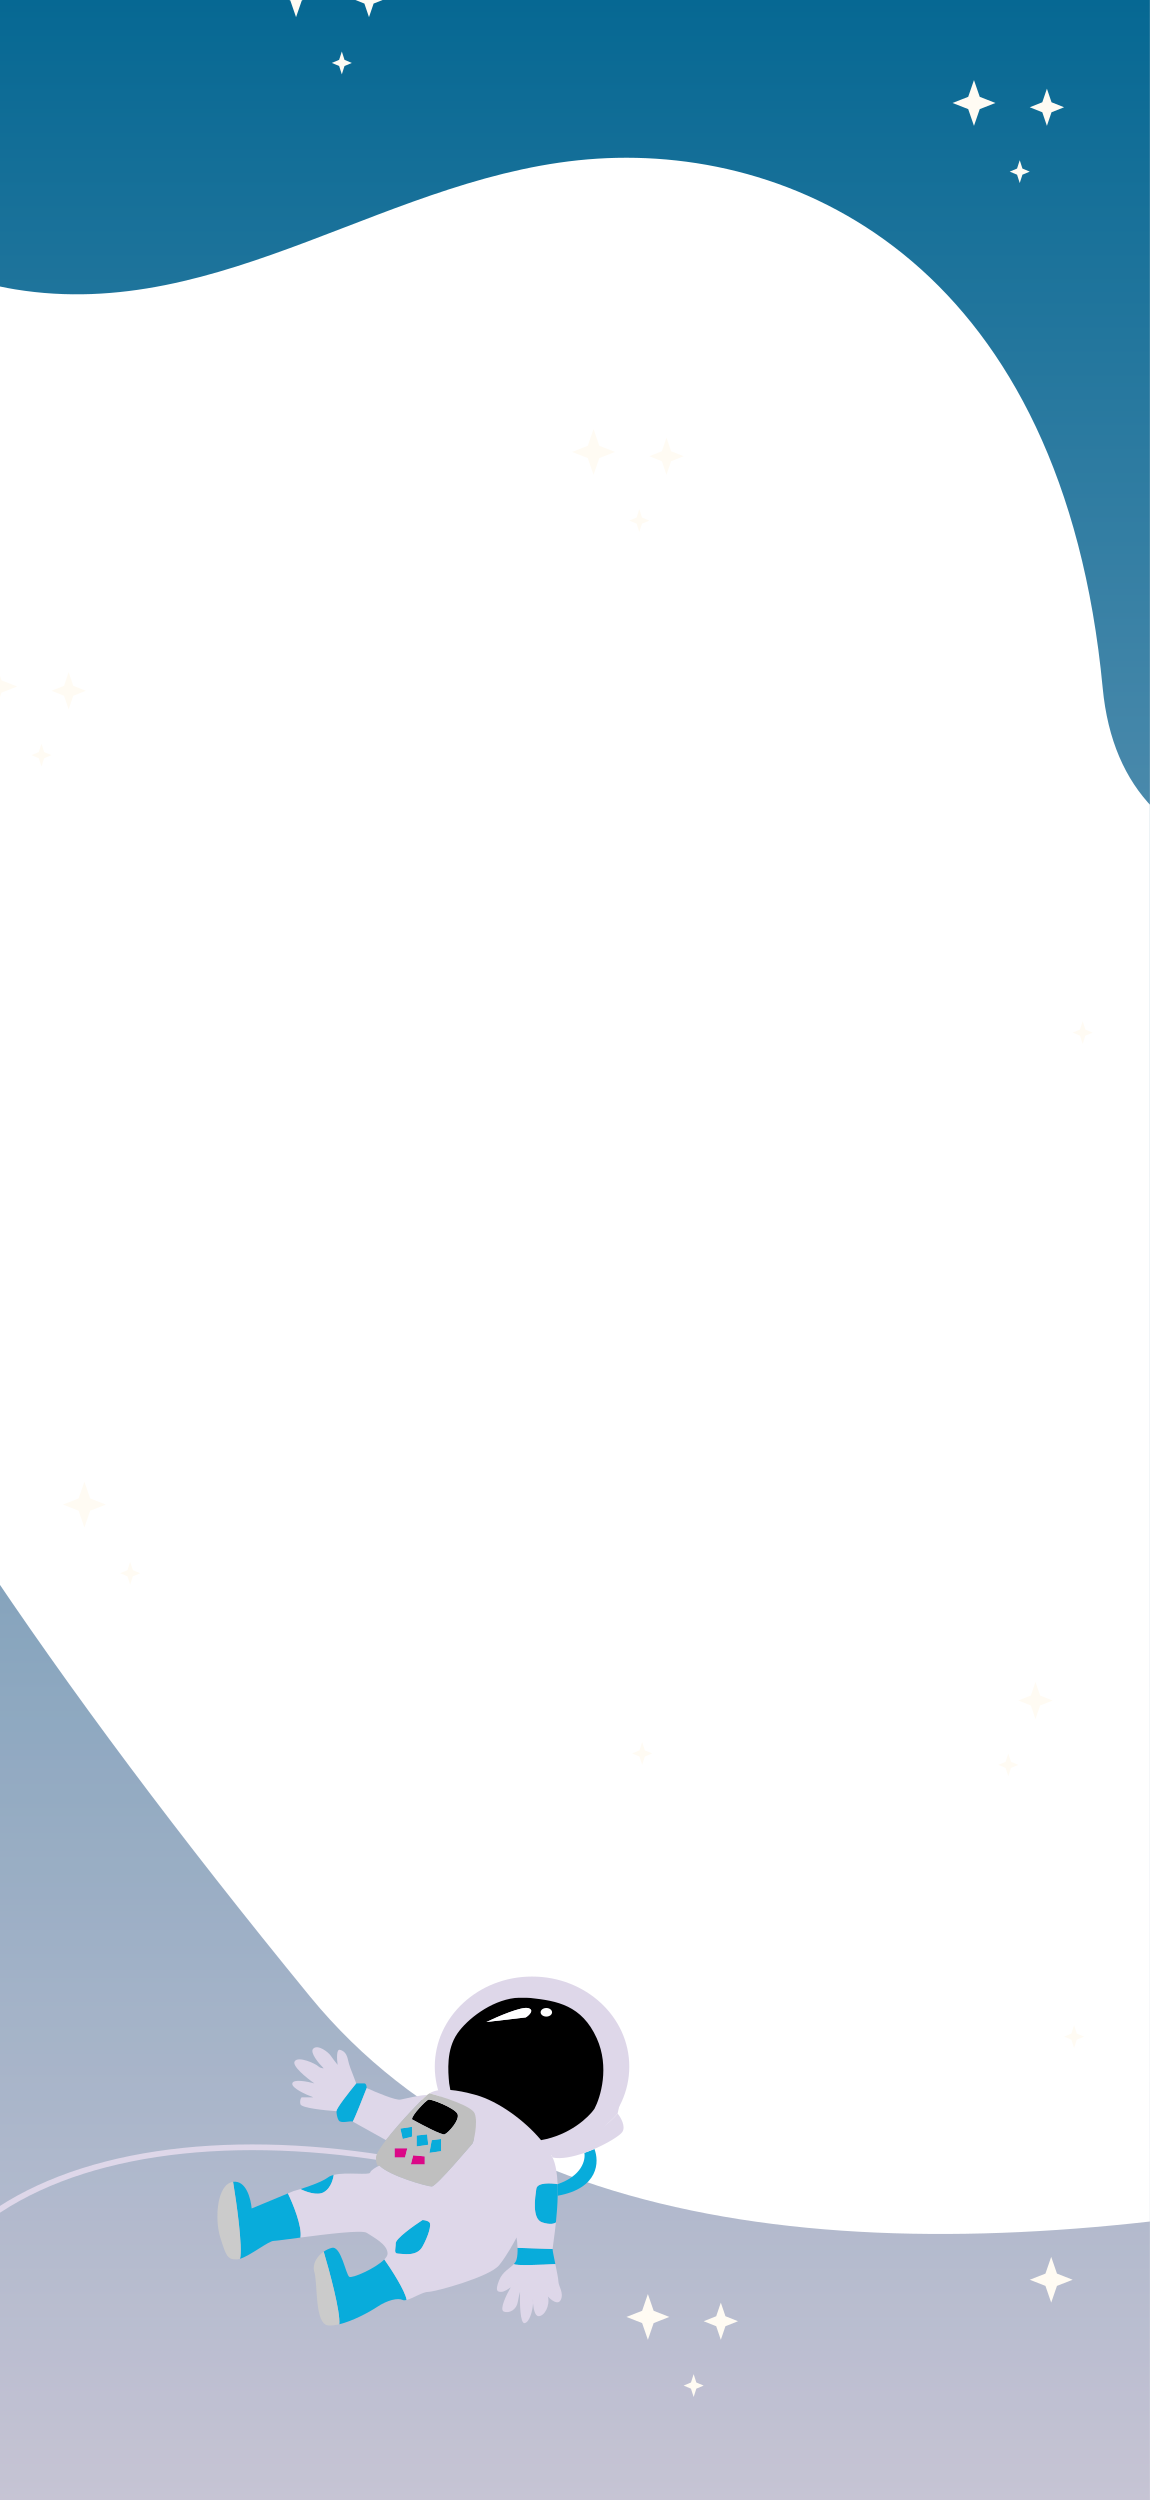
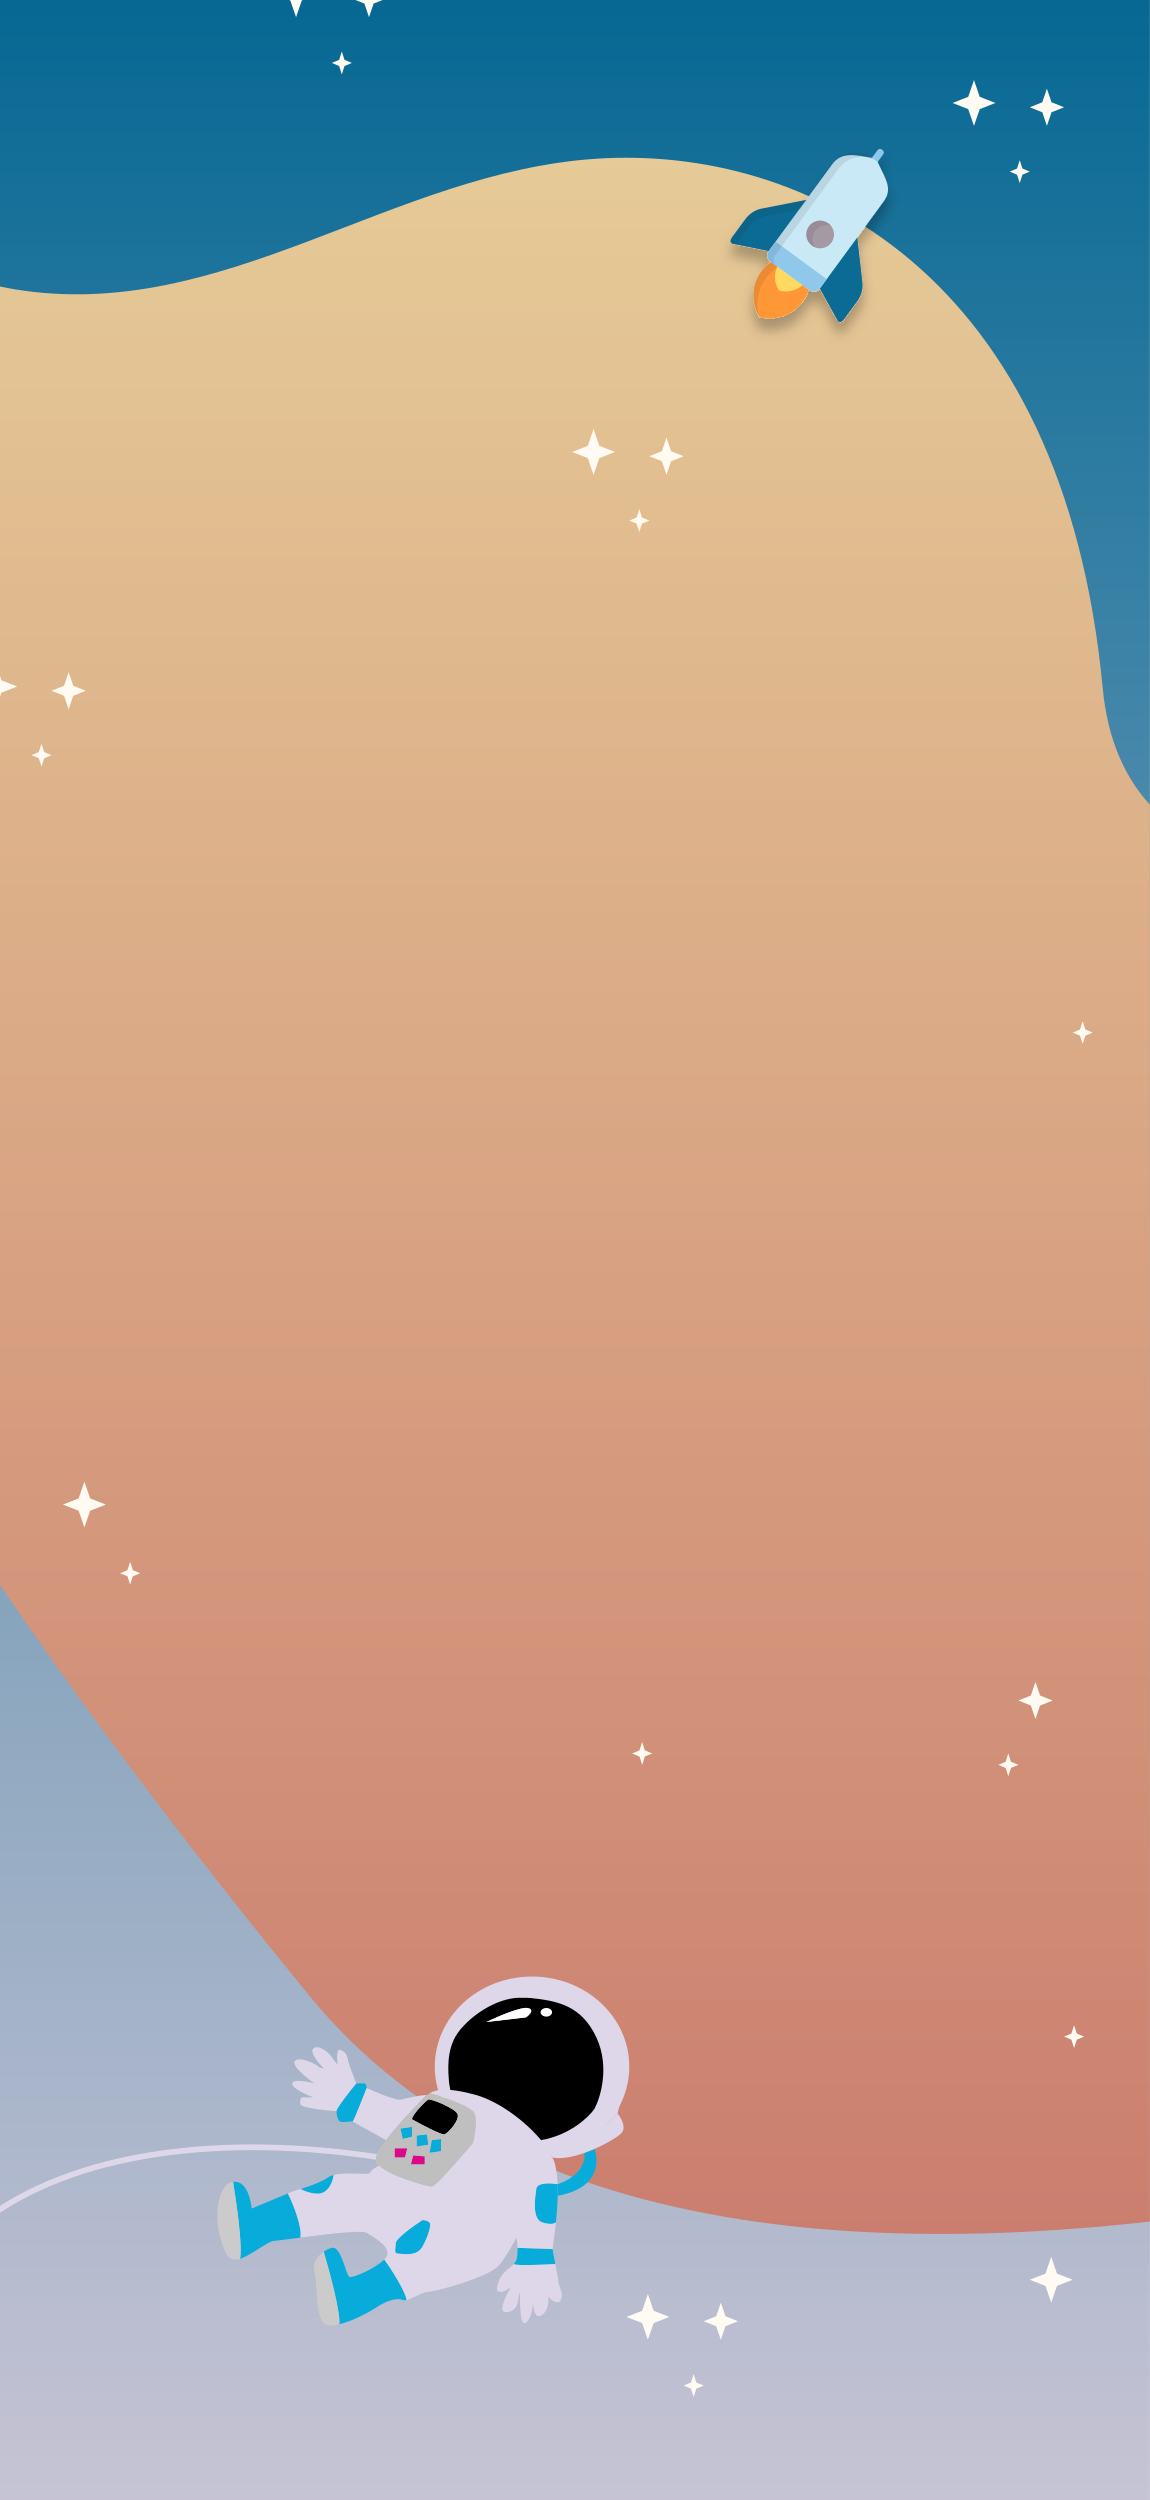
<svg xmlns="http://www.w3.org/2000/svg" width="402" height="874" viewBox="0 0 402 874" fill="none">
-   <g clip-path="url(#clip0_329_120)">
-     <rect width="402" height="874" fill="url(#paint0_linear_329_120)" />
+   <g clip-path="url(#clip0_4229_145)">
+     <rect width="402" height="874" fill="url(#paint0_linear_4229_145)" />
    <path d="M-5.719 292.66C18.947 329.327 70.88 409.26 81.281 435.66C94.281 468.66 217.281 640.16 403.281 728.66C552.081 799.46 451.947 869.493 383.281 895.66C244.614 990.327 -44.419 1106.66 -91.219 814.66C-149.719 449.66 -99.719 317.16 -61.219 300.16C-30.419 286.56 -11.386 289.493 -5.719 292.66Z" fill="#6987A0" fill-opacity="0.16" />
-     <path d="M-72.611 18C-70.879 41.762 -52.868 91.663 5.322 101.167C78.06 113.048 136.943 60.041 208.814 55.471C280.686 50.901 371.645 94.272 385.5 240.5C399.355 386.728 697.447 236.668 752 265C806.553 293.332 592.419 453.943 704.123 495.07C793.486 527.972 836.609 600.781 847 633.073C661.115 728.426 253.15 874.899 108.367 697.962C-72.611 476.792 -152.276 309.543 -115.041 182.507C-85.253 80.878 -74.343 30.49 -72.611 18Z" fill="white" />
+     <path d="M-72.611 18C-70.879 41.762 -52.868 91.663 5.322 101.167C78.06 113.048 136.943 60.041 208.814 55.471C280.686 50.901 371.645 94.272 385.5 240.5C399.355 386.728 697.447 236.668 752 265C806.553 293.332 592.419 453.943 704.123 495.07C793.486 527.972 836.609 600.781 847 633.073C661.115 728.426 253.15 874.899 108.367 697.962C-72.611 476.792 -152.276 309.543 -115.041 182.507C-85.253 80.878 -74.343 30.49 -72.611 18Z" fill="url(#paint1_linear_4229_145)" />
+     <g filter="url(#filter0_d_4229_145)">
+       <path d="M282.892 100.808C282.983 100.481 282.861 100.131 282.587 99.93L270.837 91.322C270.562 91.121 270.193 91.111 269.907 91.296C268.457 92.24 267.199 93.432 266.168 94.839C262.785 99.457 262.467 105.633 265.359 110.573C265.416 110.671 265.493 110.754 265.582 110.819C265.671 110.885 265.774 110.932 265.884 110.957C271.466 112.225 277.258 110.06 280.642 105.441C281.673 104.034 282.43 102.475 282.892 100.808Z" fill="#FF9737" />
+       <path d="M281.373 98.35C281.347 98.124 281.228 97.918 281.044 97.784L273.352 92.149C273.168 92.014 272.936 91.962 272.713 92.006C272.489 92.049 272.294 92.184 272.174 92.378C270.497 95.085 270.498 98.588 272.176 101.302C272.232 101.393 272.304 101.47 272.389 101.532C272.473 101.594 272.569 101.639 272.671 101.665C275.765 102.447 279.105 101.391 281.181 98.977C281.329 98.803 281.399 98.576 281.373 98.35Z" fill="#FFD960" />
+       <path opacity="0.1" d="M267.773 97.261C268.884 95.744 270.242 94.458 271.807 93.439C272.115 93.239 272.514 93.251 272.81 93.467L282.881 100.845C282.884 100.833 282.888 100.821 282.892 100.808C282.983 100.481 282.861 100.131 282.587 99.93L270.837 91.322C270.562 91.121 270.193 91.111 269.907 91.296C268.457 92.24 267.199 93.432 266.168 94.839C262.796 99.443 262.47 105.595 265.333 110.526C264.095 106.034 264.932 101.139 267.773 97.261Z" fill="#231F20" />
+       <path d="M295.173 111.498L299.659 105.375C301.649 102.659 301.611 99.947 301.54 99.098L299.669 82.496L286.426 100.574L292.798 112.051C293.055 112.453 293.844 113.312 295.173 111.498Z" fill="#0B6B95" />
+       <path d="M256.019 82.812L260.505 76.688C262.495 73.973 265.091 73.191 265.922 73.002L282.316 69.78L269.073 87.858L256.209 85.243C255.748 85.12 254.69 84.626 256.019 82.812Z" fill="#0B6B95" />
+       <path d="M301.17 62.243C300.623 61.843 300.442 61.16 300.766 60.719L306.845 52.42C307.169 51.978 307.874 51.945 308.42 52.345C308.967 52.746 309.147 53.428 308.824 53.869L302.745 62.169C302.421 62.61 301.716 62.643 301.17 62.243Z" fill="#90C8EC" />
+       <path d="M306.748 56.51L304.96 55.2C299.33 54.241 294.273 52.907 291.018 57.352L268.811 87.665C267.919 88.883 268.183 90.593 269.401 91.485L282.874 101.354C284.091 102.246 285.802 101.983 286.693 100.765L304.231 76.825L306.599 73.593L308.9 70.451C312.156 66.007 309.728 62.866 306.748 56.51Z" fill="#CAE9F7" />
+       <path d="M271.14 84.48L268.807 87.664C267.915 88.882 268.179 90.591 269.397 91.484L282.869 101.353C284.087 102.245 285.797 101.981 286.689 100.764L289.022 97.579L271.14 84.48Z" fill="#90C8EC" />
+       <path d="M283.852 85.885C286.017 87.471 289.057 87.002 290.643 84.837C292.229 82.672 291.759 79.632 289.595 78.046C287.43 76.461 284.39 76.93 282.804 79.095C281.218 81.259 281.688 84.299 283.852 85.885Z" fill="#A599A3" />
+       <path opacity="0.1" d="M257.477 85.423L261.963 79.299C263.952 76.583 266.549 75.801 267.38 75.613L279.827 73.166L282.309 69.778L265.916 72.999C265.084 73.188 262.488 73.97 260.498 76.686L256.012 82.809C254.684 84.623 255.741 85.117 256.202 85.24L257.429 85.49C257.445 85.467 257.46 85.445 257.477 85.423Z" fill="#231F20" />
+       <path opacity="0.1" d="M271.001 89.275L293.208 58.962C296.413 54.587 302.512 53.588 306.941 56.665C306.873 56.613 306.808 56.56 306.739 56.509L304.951 55.199C300.506 51.943 294.265 52.907 291.009 57.351L268.802 87.665C267.911 88.882 268.174 90.592 269.392 91.484L271.591 93.095C270.373 92.203 270.11 90.493 271.001 89.275Z" fill="#231F20" />
+       <path opacity="0.1" d="M284.996 80.706C286.302 78.923 288.594 78.291 290.571 79.009C290.297 78.652 289.969 78.326 289.587 78.046C287.423 76.461 284.383 76.93 282.797 79.095C281.211 81.259 281.68 84.299 283.845 85.885C284.227 86.165 284.636 86.38 285.06 86.533C283.779 84.864 283.69 82.488 284.996 80.706Z" fill="#231F20" />
+     </g>
    <path d="M-195 780.494C-192 796.994 -175.1 832.494 -131.5 842.494C-77 854.994 -63 821 -6.5 776.994C25.261 752.256 78 745.494 134.5 754.494" stroke="#DED7E9" stroke-width="2" />
    <ellipse cx="186" cy="722.5" rx="34" ry="31.5" fill="#DED7E9" />
    <path d="M122.097 795.97C120.878 795.16 119.254 785.038 116.004 785.848C115.075 786.08 114.08 786.543 113.161 787.18C115.17 793.889 119.073 808.359 118.612 812.569C123.315 811.443 129.028 808.369 131.846 806.496C135.501 804.067 139.157 803.257 140.782 804.067C141.12 804.236 141.599 804.211 142.167 804.067C141.65 800.828 136.75 793.271 134.364 789.897C131.309 793.013 123.086 796.627 122.097 795.97Z" fill="#08ACDB" />
    <path d="M87.977 772.083C87.706 768.709 86.027 762.123 81.478 762.771C82.696 770.049 84.889 785.619 83.915 789.68C87.572 788.552 93.886 783.419 95.694 783.419C96.399 783.419 100.23 782.883 105.037 782.251C105.687 778.401 102.383 770.359 100.65 766.82L87.977 772.083Z" fill="#08ACDB" />
-     <path d="M147.687 776.131C144.573 778.156 138.345 782.609 138.345 784.229C138.345 786.253 137.532 787.872 139.157 787.872C140.782 787.872 145.656 789.087 147.687 785.443C149.718 781.799 150.937 777.751 150.124 776.941C149.474 776.293 148.229 776.131 147.687 776.131Z" fill="#08ACDB" />
+     <path d="M147.687 776.131C144.573 778.156 138.345 782.609 138.345 784.229C138.345 786.253 137.532 787.872 139.157 787.872C140.782 787.872 145.656 789.087 147.687 785.443C149.718 781.799 150.937 777.751 150.124 776.941C149.475 776.293 148.229 776.131 147.687 776.131Z" fill="#08ACDB" />
    <path d="M114.785 761.152C112.763 762.663 108.315 764.273 105.037 765.295C106.797 766.208 110.886 767.71 113.161 766.415C116.004 764.795 116.529 761.151 116.673 760.342C115.914 760.531 115.266 760.793 114.785 761.152Z" fill="#08ACDB" />
    <path d="M194.939 763.58C192.593 763.176 187.819 762.933 187.494 765.2C187.088 768.034 185.87 775.726 189.525 776.941C192.45 777.913 193.96 777.346 194.349 776.941C194.648 774.074 194.904 770.829 194.97 767.629C194.998 766.26 194.992 764.9 194.939 763.58Z" fill="#08ACDB" />
    <path d="M180.936 785.848C180.98 787.273 180.911 788.774 180.589 789.897C180.406 790.537 180.077 791.054 179.659 791.516C180.215 792.164 189.548 791.786 194.145 791.516L194.088 791.237C193.619 788.95 193.181 786.817 193.181 786.253L180.936 785.848Z" fill="#08ACDB" />
    <path d="M204.299 752.649C204.743 755.078 203.494 760.665 194.939 763.58C194.992 764.9 194.998 766.26 194.97 767.629C209.399 765.038 209.538 755.642 207.804 751.267C206.667 751.762 205.488 752.231 204.299 752.649Z" fill="#08ACDB" />
    <path d="M118.441 741.313C119.254 742.528 122.503 741.313 123.315 741.718C123.965 740.747 126.836 733.486 128.19 729.977C128.19 729.437 128.027 728.357 127.377 728.357H124.534C122.196 731.192 117.542 737.103 117.629 738.074C117.629 738.749 117.791 740.341 118.441 741.313Z" fill="#08ACDB" />
    <path d="M139.97 744.147L144.031 743.533V746.981L140.782 747.791L139.97 744.147Z" fill="#08ACDB" />
    <path d="M145.656 746.576V750.41L149.718 749.815L149.312 746.171L145.656 746.576Z" fill="#08ACDB" />
    <path d="M150.937 748.196L154.186 747.791V752.054L150.124 752.649L150.937 748.196Z" fill="#08ACDB" />
-     <path fill-rule="evenodd" clip-rule="evenodd" d="M128.19 780.585C130.627 782.204 135.501 784.634 135.501 787.872C135.501 788.481 135.071 789.176 134.364 789.897C136.75 793.271 141.65 800.828 142.167 804.067C144.329 803.518 147.788 801.233 149.718 801.233C152.155 801.233 171.247 795.97 174.496 791.921C177.096 788.682 179.641 784.094 180.589 782.204C180.726 783.022 180.89 784.396 180.936 785.848L193.181 786.253C193.181 785.768 193.829 781.924 194.349 776.941C193.96 777.346 192.45 777.913 189.525 776.941C185.87 775.726 187.088 768.034 187.494 765.2C187.819 762.933 192.593 763.176 194.939 763.58C194.792 759.924 194.288 756.585 193.181 754.269C192.927 753.736 192.639 753.195 192.32 752.649C191.468 751.189 190.396 749.69 189.155 748.196C183.453 741.329 174.19 734.588 166.372 732.406C162.712 731.384 159.79 730.836 157.436 730.648C156.206 730.549 155.131 730.549 154.186 730.631C152.435 730.782 151.133 731.216 150.124 731.827C154.999 733.1 164.991 736.293 165.966 738.884C167.185 742.123 165.56 749.005 165.154 749.41C164.747 749.815 152.562 764.39 150.937 764.39C149.312 764.39 136.314 760.747 132.658 757.103C132.606 757.138 132.547 757.165 132.484 757.179C131.487 757.629 129.715 758.616 129.408 759.532C129.062 760.567 121.046 759.25 116.673 760.342C116.529 761.151 116.004 764.795 113.161 766.415C110.886 767.71 106.797 766.208 105.037 765.295C104.101 765.586 103.261 765.83 102.599 766.01L100.65 766.82C102.383 770.359 105.687 778.401 105.037 782.251C114.088 781.06 126.598 779.527 128.19 780.585ZM138.345 784.229C138.345 782.609 144.573 778.156 147.687 776.131C148.229 776.131 149.474 776.293 150.124 776.941C150.937 777.751 149.718 781.799 147.687 785.443C145.656 789.087 140.782 787.872 139.157 787.872C137.532 787.872 138.345 786.253 138.345 784.229Z" fill="#DED7E9" />
+     <path fill-rule="evenodd" clip-rule="evenodd" d="M128.19 780.585C130.627 782.204 135.501 784.634 135.501 787.872C135.501 788.481 135.071 789.176 134.364 789.897C136.75 793.271 141.65 800.828 142.167 804.067C144.329 803.518 147.788 801.233 149.718 801.233C152.155 801.233 171.247 795.97 174.496 791.921C177.096 788.682 179.641 784.094 180.589 782.204C180.726 783.022 180.89 784.396 180.936 785.848L193.181 786.253C193.181 785.768 193.829 781.924 194.349 776.941C193.96 777.346 192.45 777.913 189.525 776.941C185.87 775.726 187.088 768.034 187.494 765.2C187.819 762.933 192.593 763.176 194.939 763.58C194.792 759.924 194.288 756.585 193.181 754.269C192.927 753.736 192.639 753.195 192.32 752.649C191.468 751.189 190.396 749.69 189.155 748.196C183.453 741.329 174.19 734.588 166.372 732.406C162.712 731.384 159.79 730.836 157.436 730.648C156.206 730.549 155.131 730.549 154.186 730.631C152.435 730.782 151.133 731.216 150.124 731.827C154.999 733.1 164.991 736.293 165.966 738.884C167.185 742.123 165.56 749.005 165.154 749.41C164.747 749.815 152.562 764.39 150.937 764.39C149.312 764.39 136.314 760.747 132.658 757.103C132.606 757.138 132.547 757.165 132.484 757.179C131.487 757.629 129.715 758.616 129.408 759.532C129.062 760.567 121.046 759.25 116.673 760.342C116.529 761.151 116.004 764.795 113.161 766.415C110.886 767.71 106.797 766.208 105.037 765.295C104.101 765.586 103.261 765.83 102.599 766.01L100.65 766.82C102.383 770.359 105.687 778.401 105.037 782.251C114.088 781.06 126.598 779.527 128.19 780.585ZM138.345 784.229C138.345 782.609 144.573 778.156 147.687 776.131C148.229 776.131 149.475 776.293 150.124 776.941C150.937 777.751 149.718 781.799 147.687 785.443C145.656 789.087 140.782 787.872 139.157 787.872C137.532 787.872 138.345 786.253 138.345 784.229Z" fill="#DED7E9" />
    <path d="M174.496 797.184C172.871 801.233 174.09 801.233 175.309 801.233C176.283 801.233 177.881 800.153 178.558 799.614C177.069 802.178 174.496 807.468 176.121 808.116C178.152 808.926 180.589 807.306 180.995 804.877C181.32 802.934 181.672 801.638 181.808 801.233C181.672 805.012 181.808 812.488 183.432 812.164C185.102 811.832 186.222 807.943 186.343 805.22C186.295 804.646 186.276 804.106 186.276 803.662C186.348 804.095 186.369 804.63 186.343 805.22C186.512 807.266 187.038 809.735 188.307 809.735C190.338 809.735 192.369 806.091 191.556 802.853C192.64 804.067 195.05 806.01 196.025 804.067C197.243 801.638 195.212 799.209 195.212 797.589C195.212 796.752 194.669 794.075 194.145 791.516C189.548 791.786 180.215 792.164 179.659 791.516C178.228 793.1 175.754 794.051 174.496 797.184Z" fill="#DED7E9" />
    <path d="M134.936 748.196C139.641 742.069 147.618 733.813 149.312 732.406C146.875 732.406 142 733.62 139.97 734.025C138.345 734.349 131.439 731.461 128.19 729.977C126.836 733.486 123.965 740.747 123.315 741.718C123.965 742.042 131.333 746.171 134.936 748.196Z" fill="#DED7E9" />
    <path d="M105.037 735.645C105.362 736.941 113.567 737.804 117.629 738.074C117.542 737.103 122.196 731.192 124.534 728.357L123.315 725.118C122.909 724.174 122.016 721.88 121.691 720.26C121.285 718.235 120.472 717.021 118.847 716.616C117.547 716.292 117.764 719.99 118.035 721.879C117.493 721.205 116.248 719.612 115.598 718.641C114.785 717.426 111.13 714.592 109.505 716.211C108.205 717.507 111.4 721.34 113.161 723.094C112.754 723.094 111.78 722.932 111.13 722.285C110.317 721.475 104.224 718.641 103.006 720.665C102.031 722.285 107.203 726.468 109.911 728.357C107.474 727.683 102.518 726.738 102.193 728.357C101.868 729.977 106.932 732.271 109.505 733.216H105.443C105.172 733.486 104.712 734.349 105.037 735.645Z" fill="#DED7E9" />
    <path fill-rule="evenodd" clip-rule="evenodd" d="M157.436 730.648C156.206 730.549 155.131 730.549 154.186 730.631C153.509 725.824 152.562 715.32 154.186 711.758C156.217 707.304 174.496 683.012 201.305 695.563C208.752 698.937 222.102 712.324 215.928 738.884C213.458 741.988 205.279 749.086 192.32 752.649C191.468 751.189 190.396 749.69 189.155 748.196C199.258 746.425 205.797 740.17 207.804 737.264C209.971 733.216 213.166 722.608 208.617 712.567C203.375 701 194.755 699.51 185.5 698.5C184.602 698.402 180.894 698.395 180 698.5C171.5 699.5 163.274 705.971 159.873 710.948C156 716.616 156.624 724.039 157.03 728.357L157.436 730.648Z" fill="#DED7E9" />
    <path fill-rule="evenodd" clip-rule="evenodd" d="M159.873 710.948C156 716.616 156.624 724.039 157.03 728.357L157.436 730.648C159.79 730.836 162.712 731.384 166.372 732.406C174.19 734.588 183.453 741.329 189.155 748.196C199.258 746.425 205.797 740.17 207.804 737.264C209.971 733.216 213.166 722.608 208.617 712.567C203.375 701 194.755 699.51 185.5 698.5C184.602 698.402 180.894 698.395 180 698.5C171.5 699.5 163.274 705.971 159.873 710.948ZM184.651 702.041C182.376 701.393 173.955 705.01 170.028 706.899L183.839 705.28C185.057 704.47 186.926 702.689 184.651 702.041Z" fill="black" />
    <path d="M170.028 706.899C173.955 705.01 182.376 701.393 184.651 702.041C186.926 702.689 185.057 704.47 183.839 705.28L170.028 706.899Z" fill="white" />
    <path d="M137.939 751.03H142.407L141.594 754.269H137.939V751.03Z" fill="#DB0887" />
    <path d="M148.5 753.864V756.698H143.625L144.438 753.496L148.5 753.864Z" fill="#DB0887" />
    <path d="M192.32 752.649C192.639 753.195 192.927 753.736 193.181 754.269C196.186 754.899 200.3 754.057 204.299 752.649C205.488 752.231 206.667 751.762 207.804 751.267C212.663 749.154 216.749 746.564 217.553 745.362C218.853 743.418 217.011 740.233 215.928 738.884C213.458 741.988 205.279 749.086 192.32 752.649Z" fill="#DED7E9" />
    <path d="M144.031 740.908C147.416 742.797 154.43 746.495 155.405 746.171C156.624 745.766 161.092 740.908 159.873 738.884C158.655 736.859 150.531 733.62 149.718 734.025C148.906 734.43 144.031 739.289 144.031 740.908Z" fill="black" />
    <path fill-rule="evenodd" clip-rule="evenodd" d="M149.312 732.406C147.618 733.813 139.641 742.069 134.936 748.196C132.873 750.882 131.439 753.158 131.439 754.269C131.439 756.81 132.057 757.279 132.484 757.179C132.545 757.152 132.603 757.126 132.658 757.103C136.314 760.747 149.312 764.39 150.937 764.39C152.562 764.39 164.747 749.815 165.154 749.41C165.56 749.005 167.185 742.123 165.966 738.884C164.991 736.293 154.999 733.1 150.124 731.827C149.83 732.006 149.56 732.2 149.312 732.406ZM155.405 746.171C154.43 746.495 147.416 742.797 144.031 740.908C144.031 739.289 148.906 734.43 149.718 734.025C150.531 733.62 158.655 736.859 159.873 738.884C161.092 740.908 156.624 745.766 155.405 746.171ZM144.031 743.533L139.97 744.147L140.782 747.791L144.031 746.981V743.533ZM145.656 750.41V746.576L149.312 746.171L149.718 749.815L145.656 750.41ZM154.186 747.791L150.937 748.196L150.124 752.649L154.186 752.054V747.791ZM142.407 751.03H137.939V754.269H141.594L142.407 751.03ZM148.5 756.698V753.864L144.438 753.496L143.625 756.698H148.5Z" fill="#BFBFBF" />
    <path d="M81.478 762.771C75.791 763.581 74.979 775.727 77.01 782.204C79.041 788.682 79.446 789.897 82.696 789.897C83.053 789.897 83.463 789.819 83.915 789.68C84.889 785.619 82.696 770.049 81.478 762.771Z" fill="#CBCBCB" />
    <path d="M109.911 794.35C111.13 798.399 109.911 812.569 114.785 812.974C115.903 813.067 117.213 812.904 118.612 812.569C119.073 808.359 115.17 793.889 113.161 787.18C110.864 788.774 109.041 791.459 109.911 794.35Z" fill="#CBCBCB" />
    <ellipse cx="191" cy="703.5" rx="2" ry="1.5" fill="white" />
    <path d="M29.5 518L31.515 523.85L37 526L31.515 528.15L29.5 534L27.485 528.15L22 526L27.485 523.85L29.5 518Z" fill="#FFFBF3" />
    <path d="M45.5 546L46.441 548.925L49 550L46.441 551.075L45.5 554L44.559 551.075L42 550L44.559 548.925L45.5 546Z" fill="#FFFBF3" />
    <path d="M340.5 28L342.515 33.85L348 36L342.515 38.15L340.5 44L338.485 38.15L333 36L338.485 33.85L340.5 28Z" fill="#FFFBF3" />
    <path d="M366 31L367.612 35.753L372 37.5L367.612 39.247L366 44L364.388 39.247L360 37.5L364.388 35.753L366 31Z" fill="#FFFBF3" />
    <path d="M356.5 56L357.44 58.925L360 60L357.44 61.075L356.5 64L355.56 61.075L353 60L355.56 58.925L356.5 56Z" fill="#FFFBF3" />
    <path d="M103.5 -10L105.515 -4.15L111 -2L105.515 0.15L103.5 6L101.485 0.15L96 -2L101.485 -4.15L103.5 -10Z" fill="#FFFBF3" />
    <path d="M129 -7L130.612 -2.247L135 -0.5L130.612 1.247L129 6L127.388 1.247L123 -0.5L127.388 -2.247L129 -7Z" fill="#FFFBF3" />
    <path d="M119.5 18L120.44 20.925L123 22L120.44 23.075L119.5 26L118.56 23.075L116 22L118.56 20.925L119.5 18Z" fill="#FFFBF3" />
    <path d="M367.5 789L369.515 794.85L375 797L369.515 799.15L367.5 805L365.485 799.15L360 797L365.485 794.85L367.5 789Z" fill="#FFFBF3" />
    <path d="M362 588L363.612 592.753L368 594.5L363.612 596.247L362 601L360.388 596.247L356 594.5L360.388 592.753L362 588Z" fill="#FFFBF3" />
    <path d="M352.5 613L353.44 615.925L356 617L353.44 618.075L352.5 621L351.56 618.075L349 617L351.56 615.925L352.5 613Z" fill="#FFFBF3" />
    <path d="M378.5 357L379.44 359.925L382 361L379.44 362.075L378.5 365L377.56 362.075L375 361L377.56 359.925L378.5 357Z" fill="#FFFBF3" />
    <path d="M224.5 609L225.44 611.925L228 613L225.44 614.075L224.5 617L223.56 614.075L221 613L223.56 611.925L224.5 609Z" fill="#FFFBF3" />
    <path d="M375.5 708L376.44 710.925L379 712L376.44 713.075L375.5 716L374.56 713.075L372 712L374.56 710.925L375.5 708Z" fill="#FFFBF3" />
    <path d="M-1.5 232L0.515 237.85L6 240L0.515 242.15L-1.5 248L-3.515 242.15L-9 240L-3.515 237.85L-1.5 232Z" fill="#FFFBF3" />
    <path d="M24 235L25.612 239.753L30 241.5L25.612 243.247L24 248L22.388 243.247L18 241.5L22.388 239.753L24 235Z" fill="#FFFBF3" />
    <path d="M14.5 260L15.441 262.925L18 264L15.441 265.075L14.5 268L13.559 265.075L11 264L13.559 262.925L14.5 260Z" fill="#FFFBF3" />
    <path d="M207.5 150L209.515 155.85L215 158L209.515 160.15L207.5 166L205.485 160.15L200 158L205.485 155.85L207.5 150Z" fill="#FFFBF3" />
    <path d="M233 153L234.612 157.753L239 159.5L234.612 161.247L233 166L231.388 161.247L227 159.5L231.388 157.753L233 153Z" fill="#FFFBF3" />
    <path d="M223.5 178L224.44 180.925L227 182L224.44 183.075L223.5 186L222.56 183.075L220 182L222.56 180.925L223.5 178Z" fill="#FFFBF3" />
    <path d="M226.5 802L228.515 807.85L234 810L228.515 812.15L226.5 818L224.485 812.15L219 810L224.485 807.85L226.5 802Z" fill="#FFFBF3" />
    <path d="M252 805L253.612 809.753L258 811.5L253.612 813.247L252 818L250.388 813.247L246 811.5L250.388 809.753L252 805Z" fill="#FFFBF3" />
    <path d="M242.5 830L243.44 832.925L246 834L243.44 835.075L242.5 838L241.56 835.075L239 834L241.56 832.925L242.5 830Z" fill="#FFFBF3" />
  </g>
  <defs>
-     <linearGradient id="paint0_linear_329_120" x1="201" y1="0" x2="201" y2="874" gradientUnits="userSpaceOnUse">
+     <filter id="filter0_d_4229_145" x="251.366" y="52.066" width="63.086" height="68.543" filterUnits="userSpaceOnUse" color-interpolation-filters="sRGB">
+       <feFlood flood-opacity="0" result="BackgroundImageFix" />
+       <feColorMatrix in="SourceAlpha" type="matrix" values="0 0 0 0 0 0 0 0 0 0 0 0 0 0 0 0 0 0 127 0" result="hardAlpha" />
+       <feOffset dy="4" />
+       <feGaussianBlur stdDeviation="2" />
+       <feComposite in2="hardAlpha" operator="out" />
+       <feColorMatrix type="matrix" values="0 0 0 0 0 0 0 0 0 0 0 0 0 0 0 0 0 0 0.25 0" />
+       <feBlend mode="normal" in2="BackgroundImageFix" result="effect1_dropShadow_4229_145" />
+       <feBlend mode="normal" in="SourceGraphic" in2="effect1_dropShadow_4229_145" result="shape" />
+     </filter>
+     <linearGradient id="paint0_linear_4229_145" x1="201" y1="0" x2="201" y2="874" gradientUnits="userSpaceOnUse">
      <stop stop-color="#066893" />
      <stop offset="1" stop-color="#D8CFDE" />
    </linearGradient>
-     <clipPath id="clip0_329_120">
+     <linearGradient id="paint1_linear_4229_145" x1="361.5" y1="18" x2="361.5" y2="781" gradientUnits="userSpaceOnUse">
+       <stop stop-color="#E7CE99" />
+       <stop offset="1" stop-color="#CB7E6F" />
+     </linearGradient>
+     <clipPath id="clip0_4229_145">
      <rect width="402" height="874" fill="white" />
    </clipPath>
  </defs>
</svg>
